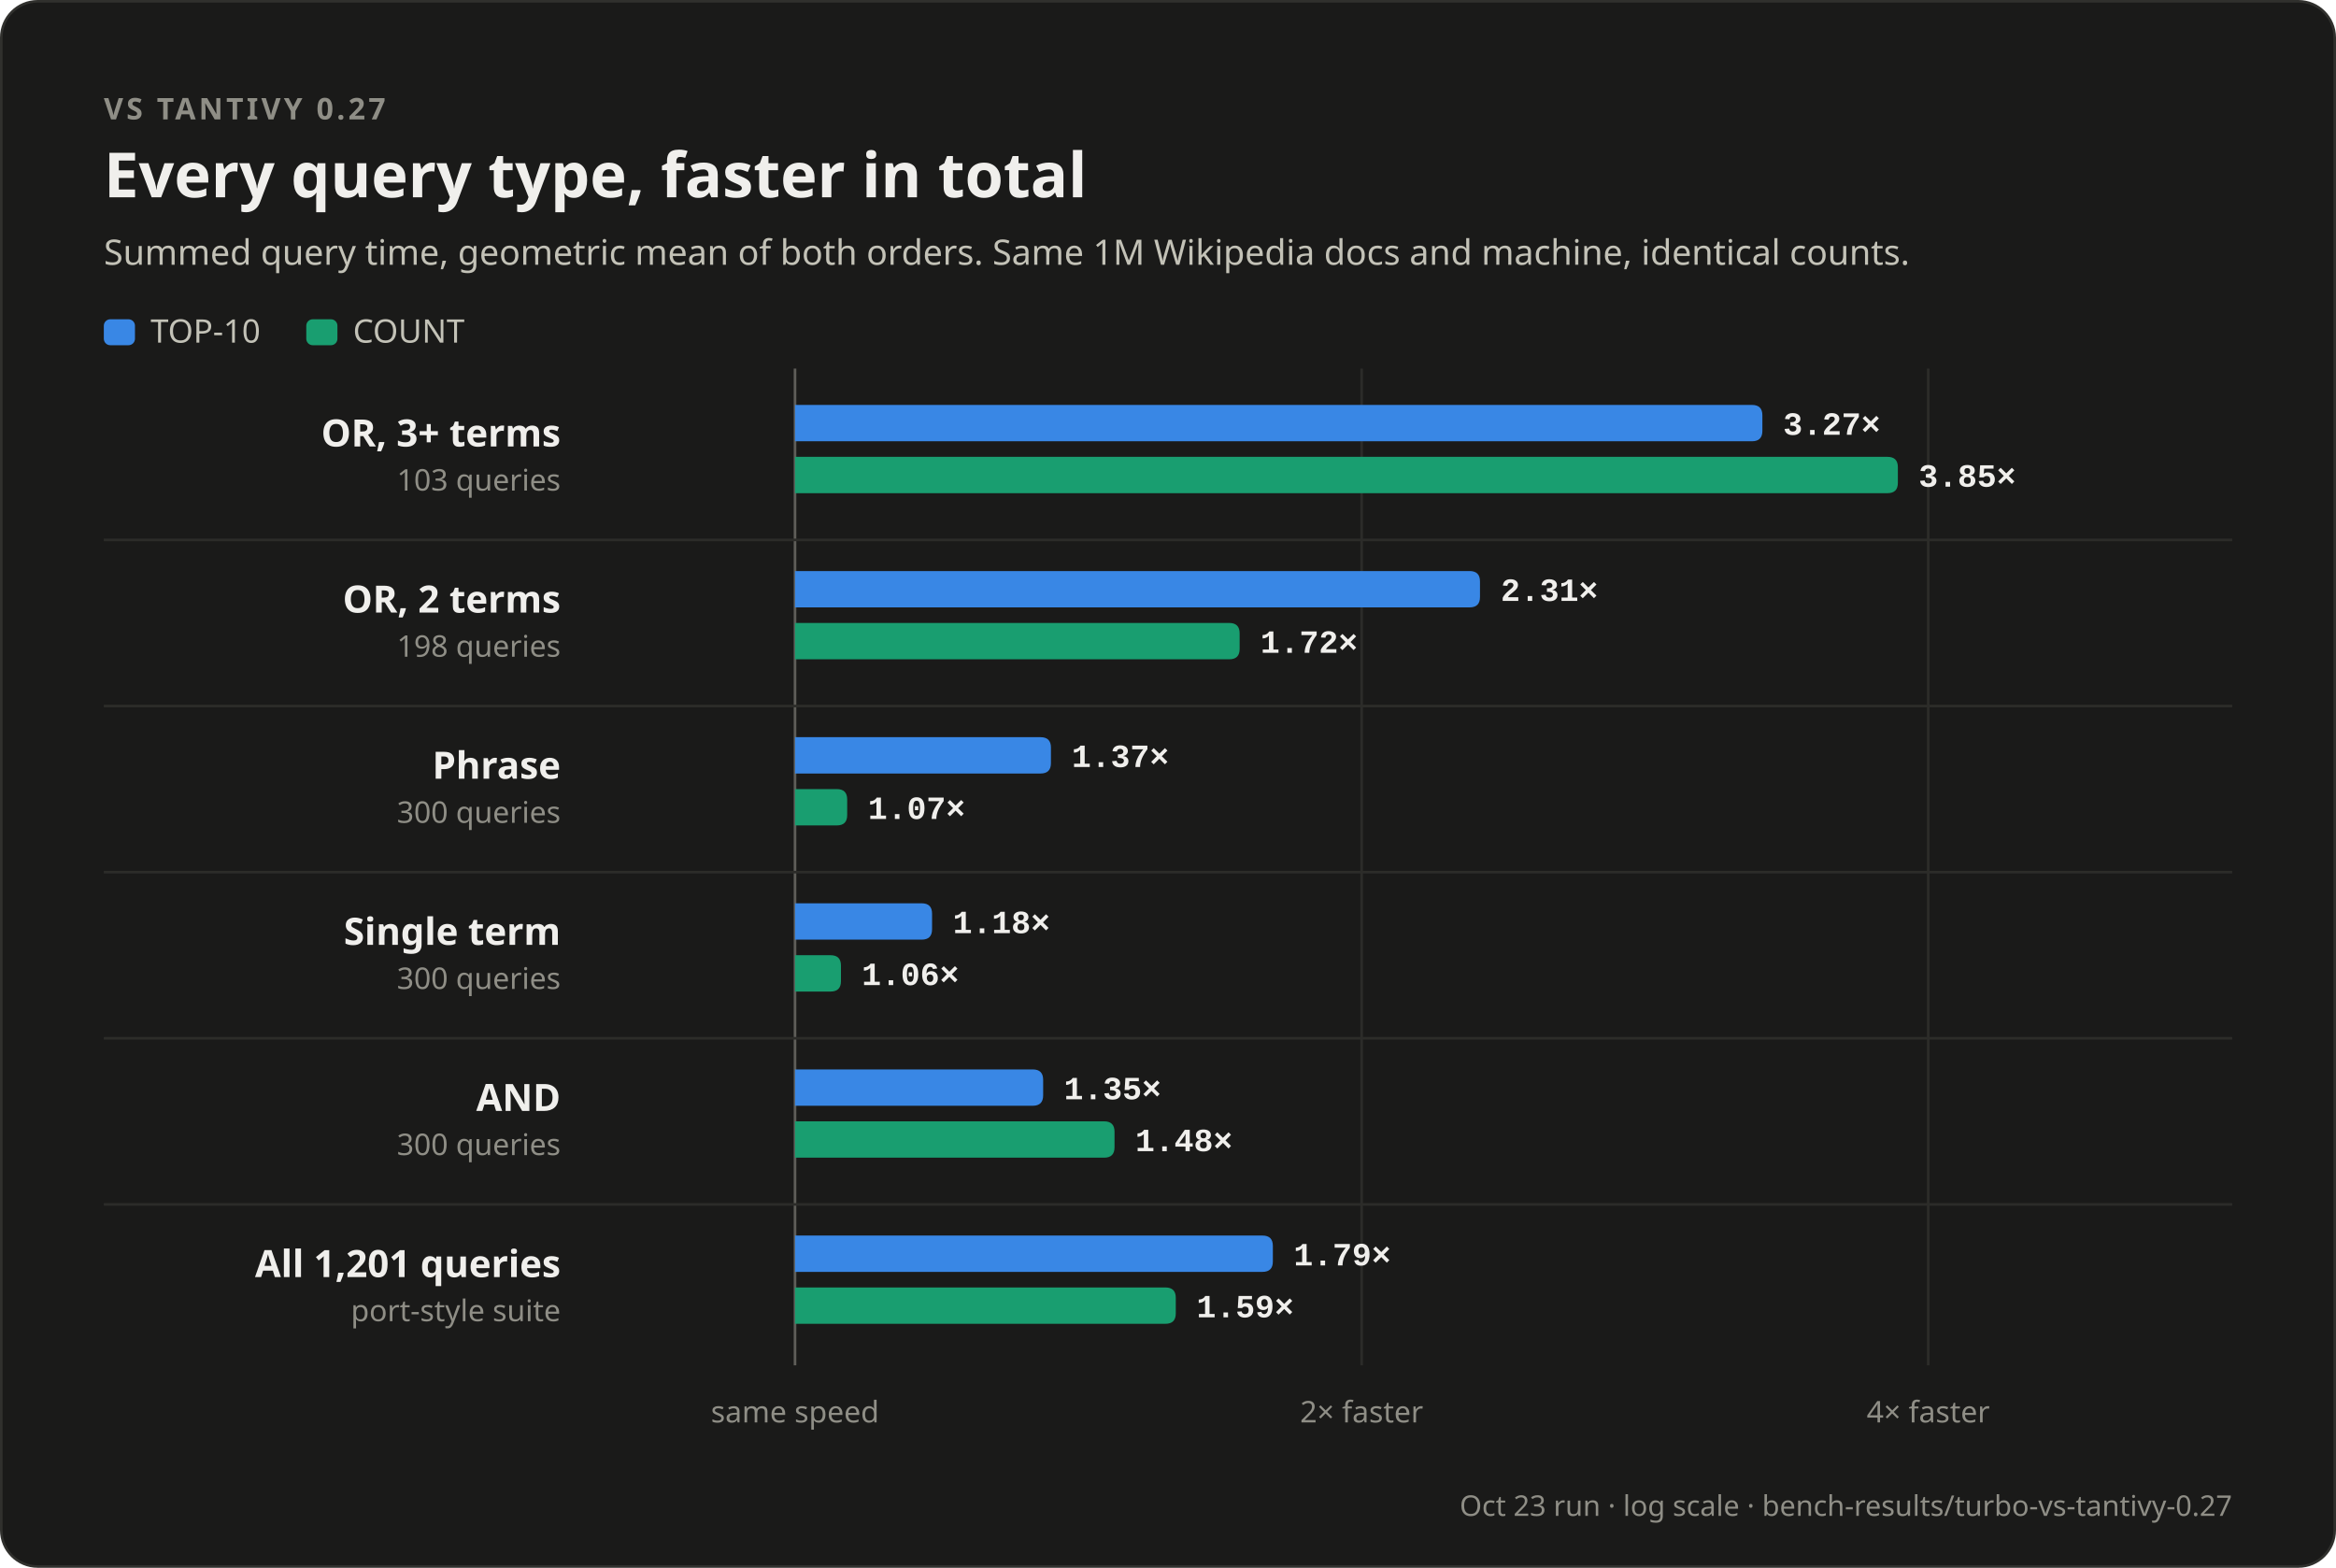
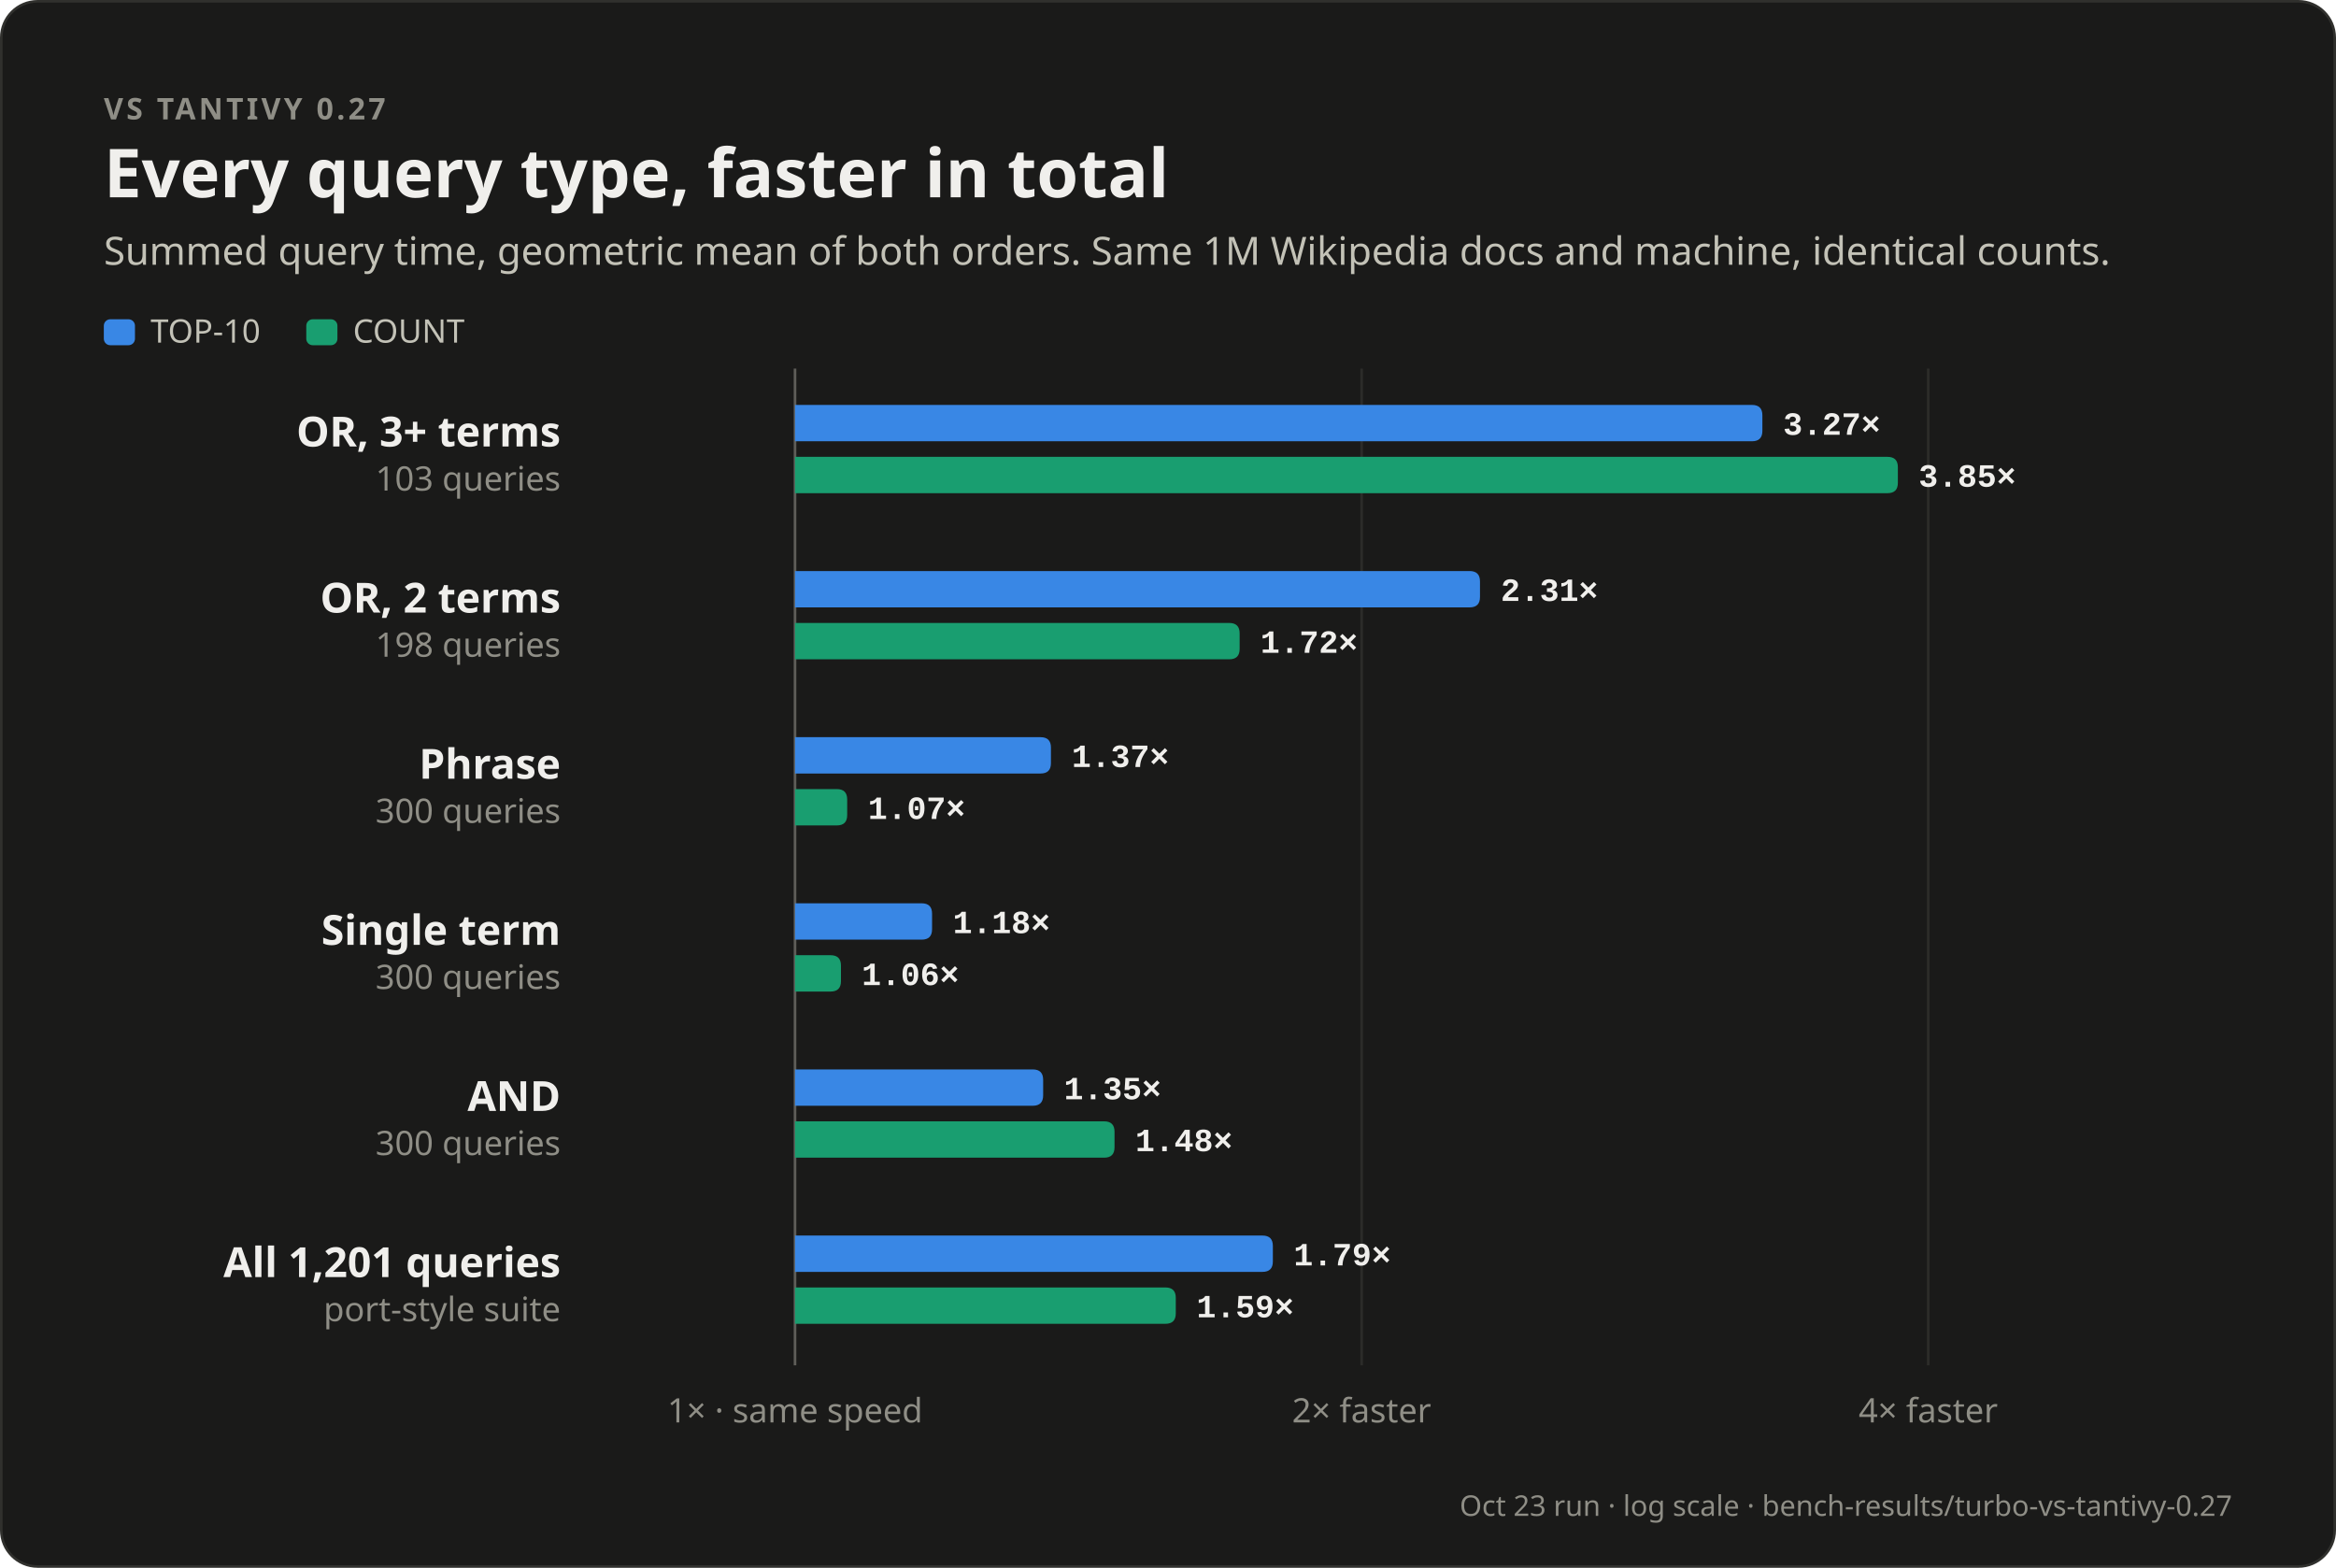
- <svg xmlns="http://www.w3.org/2000/svg" width="900" height="604" viewBox="0 0 900 604" role="img">
+ <svg xmlns="http://www.w3.org/2000/svg" width="900" height="604" viewBox="0 0 900 604" role="img" aria-labelledby="chart-title chart-description">
  <rect x="0.5" y="0.5" width="899" height="603" rx="14" fill="#1a1a19" stroke="#30302d" />
  <text x="40.0" y="46.0" font-size="11.5" font-weight="600" fill="#8f8e86" text-anchor="start" letter-spacing="1.2" font-family="-apple-system, BlinkMacSystemFont, 'Segoe UI', 'Noto Sans', Helvetica, Arial, sans-serif">VS TANTIVY 0.27</text>
-   <text x="40.0" y="76.0" font-size="24" font-weight="700" fill="#f0efec" text-anchor="start" font-family="-apple-system, BlinkMacSystemFont, 'Segoe UI', 'Noto Sans', Helvetica, Arial, sans-serif">Every query type, faster in total</text>
-   <text x="40.0" y="102.0" font-size="13.5" font-weight="400" fill="#c3c2b7" text-anchor="start" font-family="-apple-system, BlinkMacSystemFont, 'Segoe UI', 'Noto Sans', Helvetica, Arial, sans-serif">Summed query time, geometric mean of both orders. Same 1M Wikipedia docs and machine, identical counts.</text>
+   <text x="40.0" y="76.0" font-size="26" font-weight="700" fill="#f0efec" text-anchor="start" font-family="-apple-system, BlinkMacSystemFont, 'Segoe UI', 'Noto Sans', Helvetica, Arial, sans-serif">Every query type, faster in total</text>
+   <text x="40.0" y="102.0" font-size="15" font-weight="400" fill="#c3c2b7" text-anchor="start" font-family="-apple-system, BlinkMacSystemFont, 'Segoe UI', 'Noto Sans', Helvetica, Arial, sans-serif">Summed query time, geometric mean of both orders. Same 1M Wikipedia docs and machine, identical counts.</text>
  <rect x="40" y="123" width="12" height="10" rx="2.5" fill="#3987e5" />
  <text x="58.0" y="132.0" font-size="12.5" font-weight="400" fill="#c3c2b7" text-anchor="start" font-family="-apple-system, BlinkMacSystemFont, 'Segoe UI', 'Noto Sans', Helvetica, Arial, sans-serif">TOP-10</text>
  <rect x="118.0" y="123" width="12" height="10" rx="2.5" fill="#199e70" />
  <text x="136.0" y="132.0" font-size="12.5" font-weight="400" fill="#c3c2b7" text-anchor="start" font-family="-apple-system, BlinkMacSystemFont, 'Segoe UI', 'Noto Sans', Helvetica, Arial, sans-serif">COUNT</text>
  <line x1="306.3" y1="142" x2="306.3" y2="526.0" stroke="#5f5e59" stroke-width="1" />
-   <text x="306.3" y="548.0" font-size="11.5" font-weight="400" fill="#8f8e86" text-anchor="middle" font-family="-apple-system, BlinkMacSystemFont, 'Segoe UI', 'Noto Sans', Helvetica, Arial, sans-serif">same speed</text>
+   <text x="306.3" y="548.0" font-size="13" font-weight="400" fill="#8f8e86" text-anchor="middle" font-family="-apple-system, BlinkMacSystemFont, 'Segoe UI', 'Noto Sans', Helvetica, Arial, sans-serif">1× · same speed</text>
  <line x1="524.6" y1="142" x2="524.6" y2="526.0" stroke="#2c2c29" stroke-width="1" />
-   <text x="524.6" y="548.0" font-size="11.5" font-weight="400" fill="#8f8e86" text-anchor="middle" font-family="-apple-system, BlinkMacSystemFont, 'Segoe UI', 'Noto Sans', Helvetica, Arial, sans-serif">2× faster</text>
+   <text x="524.6" y="548.0" font-size="13" font-weight="400" fill="#8f8e86" text-anchor="middle" font-family="-apple-system, BlinkMacSystemFont, 'Segoe UI', 'Noto Sans', Helvetica, Arial, sans-serif">2× faster</text>
  <line x1="742.9" y1="142" x2="742.9" y2="526.0" stroke="#2c2c29" stroke-width="1" />
-   <text x="742.9" y="548.0" font-size="11.5" font-weight="400" fill="#8f8e86" text-anchor="middle" font-family="-apple-system, BlinkMacSystemFont, 'Segoe UI', 'Noto Sans', Helvetica, Arial, sans-serif">4× faster</text>
-   <text x="216.0" y="172.0" font-size="14.5" font-weight="600" fill="#f0efec" text-anchor="end" font-family="-apple-system, BlinkMacSystemFont, 'Segoe UI', 'Noto Sans', Helvetica, Arial, sans-serif">OR, 3+ terms</text>
-   <text x="216.0" y="189.0" font-size="11.5" font-weight="400" fill="#8f8e86" text-anchor="end" font-family="-apple-system, BlinkMacSystemFont, 'Segoe UI', 'Noto Sans', Helvetica, Arial, sans-serif">103 queries</text>
+   <text x="742.9" y="548.0" font-size="13" font-weight="400" fill="#8f8e86" text-anchor="middle" font-family="-apple-system, BlinkMacSystemFont, 'Segoe UI', 'Noto Sans', Helvetica, Arial, sans-serif">4× faster</text>
+   <text x="216.0" y="172.0" font-size="16" font-weight="600" fill="#f0efec" text-anchor="end" font-family="-apple-system, BlinkMacSystemFont, 'Segoe UI', 'Noto Sans', Helvetica, Arial, sans-serif">OR, 3+ terms</text>
+   <text x="216.0" y="189.0" font-size="13" font-weight="400" fill="#8f8e86" text-anchor="end" font-family="-apple-system, BlinkMacSystemFont, 'Segoe UI', 'Noto Sans', Helvetica, Arial, sans-serif">103 queries</text>
  <path d="M306.3,156.0 H675.0 Q679.0,156.0 679.0,160.0 V166.0 Q679.0,170.0 675.0,170.0 H306.3 Z" fill="#3987e5" />
  <text x="687.0" y="167.5" font-size="12.5" font-weight="600" fill="#f0efec" text-anchor="start" font-family="ui-monospace, SFMono-Regular, 'SF Mono', Menlo, Consolas, 'Liberation Mono', monospace">3.27×</text>
  <path d="M306.3,176.0 H727.2 Q731.2,176.0 731.2,180.0 V186.0 Q731.2,190.0 727.2,190.0 H306.3 Z" fill="#199e70" />
  <text x="739.2" y="187.5" font-size="12.5" font-weight="600" fill="#f0efec" text-anchor="start" font-family="ui-monospace, SFMono-Regular, 'SF Mono', Menlo, Consolas, 'Liberation Mono', monospace">3.85×</text>
-   <line x1="40" y1="208.0" x2="860" y2="208.0" stroke="#2c2c29" />
-   <text x="216.0" y="236.0" font-size="14.5" font-weight="600" fill="#f0efec" text-anchor="end" font-family="-apple-system, BlinkMacSystemFont, 'Segoe UI', 'Noto Sans', Helvetica, Arial, sans-serif">OR, 2 terms</text>
-   <text x="216.0" y="253.0" font-size="11.5" font-weight="400" fill="#8f8e86" text-anchor="end" font-family="-apple-system, BlinkMacSystemFont, 'Segoe UI', 'Noto Sans', Helvetica, Arial, sans-serif">198 queries</text>
+   <text x="216.0" y="236.0" font-size="16" font-weight="600" fill="#f0efec" text-anchor="end" font-family="-apple-system, BlinkMacSystemFont, 'Segoe UI', 'Noto Sans', Helvetica, Arial, sans-serif">OR, 2 terms</text>
+   <text x="216.0" y="253.0" font-size="13" font-weight="400" fill="#8f8e86" text-anchor="end" font-family="-apple-system, BlinkMacSystemFont, 'Segoe UI', 'Noto Sans', Helvetica, Arial, sans-serif">198 queries</text>
  <path d="M306.3,220.0 H566.2 Q570.2,220.0 570.2,224.0 V230.0 Q570.2,234.0 566.2,234.0 H306.3 Z" fill="#3987e5" />
  <text x="578.2" y="231.5" font-size="12.5" font-weight="600" fill="#f0efec" text-anchor="start" font-family="ui-monospace, SFMono-Regular, 'SF Mono', Menlo, Consolas, 'Liberation Mono', monospace">2.31×</text>
  <path d="M306.3,240.0 H473.6 Q477.6,240.0 477.6,244.0 V250.0 Q477.6,254.0 473.6,254.0 H306.3 Z" fill="#199e70" />
  <text x="485.6" y="251.5" font-size="12.5" font-weight="600" fill="#f0efec" text-anchor="start" font-family="ui-monospace, SFMono-Regular, 'SF Mono', Menlo, Consolas, 'Liberation Mono', monospace">1.72×</text>
-   <line x1="40" y1="272.0" x2="860" y2="272.0" stroke="#2c2c29" />
-   <text x="216.0" y="300.0" font-size="14.5" font-weight="600" fill="#f0efec" text-anchor="end" font-family="-apple-system, BlinkMacSystemFont, 'Segoe UI', 'Noto Sans', Helvetica, Arial, sans-serif">Phrase</text>
-   <text x="216.0" y="317.0" font-size="11.5" font-weight="400" fill="#8f8e86" text-anchor="end" font-family="-apple-system, BlinkMacSystemFont, 'Segoe UI', 'Noto Sans', Helvetica, Arial, sans-serif">300 queries</text>
+   <text x="216.0" y="300.0" font-size="16" font-weight="600" fill="#f0efec" text-anchor="end" font-family="-apple-system, BlinkMacSystemFont, 'Segoe UI', 'Noto Sans', Helvetica, Arial, sans-serif">Phrase</text>
+   <text x="216.0" y="317.0" font-size="13" font-weight="400" fill="#8f8e86" text-anchor="end" font-family="-apple-system, BlinkMacSystemFont, 'Segoe UI', 'Noto Sans', Helvetica, Arial, sans-serif">300 queries</text>
  <path d="M306.3,284.0 H400.9 Q404.9,284.0 404.9,288.0 V294.0 Q404.9,298.0 400.9,298.0 H306.3 Z" fill="#3987e5" />
  <text x="412.9" y="295.5" font-size="12.5" font-weight="600" fill="#f0efec" text-anchor="start" font-family="ui-monospace, SFMono-Regular, 'SF Mono', Menlo, Consolas, 'Liberation Mono', monospace">1.37×</text>
  <path d="M306.3,304.0 H322.4 Q326.4,304.0 326.4,308.0 V314.0 Q326.4,318.0 322.4,318.0 H306.3 Z" fill="#199e70" />
  <text x="334.4" y="315.5" font-size="12.5" font-weight="600" fill="#f0efec" text-anchor="start" font-family="ui-monospace, SFMono-Regular, 'SF Mono', Menlo, Consolas, 'Liberation Mono', monospace">1.07×</text>
-   <line x1="40" y1="336.0" x2="860" y2="336.0" stroke="#2c2c29" />
-   <text x="216.0" y="364.0" font-size="14.5" font-weight="600" fill="#f0efec" text-anchor="end" font-family="-apple-system, BlinkMacSystemFont, 'Segoe UI', 'Noto Sans', Helvetica, Arial, sans-serif">Single term</text>
-   <text x="216.0" y="381.0" font-size="11.5" font-weight="400" fill="#8f8e86" text-anchor="end" font-family="-apple-system, BlinkMacSystemFont, 'Segoe UI', 'Noto Sans', Helvetica, Arial, sans-serif">300 queries</text>
+   <text x="216.0" y="364.0" font-size="16" font-weight="600" fill="#f0efec" text-anchor="end" font-family="-apple-system, BlinkMacSystemFont, 'Segoe UI', 'Noto Sans', Helvetica, Arial, sans-serif">Single term</text>
+   <text x="216.0" y="381.0" font-size="13" font-weight="400" fill="#8f8e86" text-anchor="end" font-family="-apple-system, BlinkMacSystemFont, 'Segoe UI', 'Noto Sans', Helvetica, Arial, sans-serif">300 queries</text>
  <path d="M306.3,348.0 H355.1 Q359.1,348.0 359.1,352.0 V358.0 Q359.1,362.0 355.1,362.0 H306.3 Z" fill="#3987e5" />
  <text x="367.1" y="359.5" font-size="12.5" font-weight="600" fill="#f0efec" text-anchor="start" font-family="ui-monospace, SFMono-Regular, 'SF Mono', Menlo, Consolas, 'Liberation Mono', monospace">1.18×</text>
  <path d="M306.3,368.0 H320.0 Q324.0,368.0 324.0,372.0 V378.0 Q324.0,382.0 320.0,382.0 H306.3 Z" fill="#199e70" />
  <text x="332.0" y="379.5" font-size="12.5" font-weight="600" fill="#f0efec" text-anchor="start" font-family="ui-monospace, SFMono-Regular, 'SF Mono', Menlo, Consolas, 'Liberation Mono', monospace">1.06×</text>
-   <line x1="40" y1="400.0" x2="860" y2="400.0" stroke="#2c2c29" />
-   <text x="216.0" y="428.0" font-size="14.5" font-weight="600" fill="#f0efec" text-anchor="end" font-family="-apple-system, BlinkMacSystemFont, 'Segoe UI', 'Noto Sans', Helvetica, Arial, sans-serif">AND</text>
-   <text x="216.0" y="445.0" font-size="11.5" font-weight="400" fill="#8f8e86" text-anchor="end" font-family="-apple-system, BlinkMacSystemFont, 'Segoe UI', 'Noto Sans', Helvetica, Arial, sans-serif">300 queries</text>
+   <text x="216.0" y="428.0" font-size="16" font-weight="600" fill="#f0efec" text-anchor="end" font-family="-apple-system, BlinkMacSystemFont, 'Segoe UI', 'Noto Sans', Helvetica, Arial, sans-serif">AND</text>
+   <text x="216.0" y="445.0" font-size="13" font-weight="400" fill="#8f8e86" text-anchor="end" font-family="-apple-system, BlinkMacSystemFont, 'Segoe UI', 'Noto Sans', Helvetica, Arial, sans-serif">300 queries</text>
  <path d="M306.3,412.0 H397.9 Q401.9,412.0 401.9,416.0 V422.0 Q401.9,426.0 397.9,426.0 H306.3 Z" fill="#3987e5" />
  <text x="409.9" y="423.5" font-size="12.5" font-weight="600" fill="#f0efec" text-anchor="start" font-family="ui-monospace, SFMono-Regular, 'SF Mono', Menlo, Consolas, 'Liberation Mono', monospace">1.35×</text>
  <path d="M306.3,432.0 H425.4 Q429.4,432.0 429.4,436.0 V442.0 Q429.4,446.0 425.4,446.0 H306.3 Z" fill="#199e70" />
  <text x="437.4" y="443.5" font-size="12.5" font-weight="600" fill="#f0efec" text-anchor="start" font-family="ui-monospace, SFMono-Regular, 'SF Mono', Menlo, Consolas, 'Liberation Mono', monospace">1.48×</text>
-   <line x1="40" y1="464.0" x2="860" y2="464.0" stroke="#2c2c29" />
-   <text x="216.0" y="492.0" font-size="14.5" font-weight="600" fill="#f0efec" text-anchor="end" font-family="-apple-system, BlinkMacSystemFont, 'Segoe UI', 'Noto Sans', Helvetica, Arial, sans-serif">All 1,201 queries</text>
-   <text x="216.0" y="509.0" font-size="11.5" font-weight="400" fill="#8f8e86" text-anchor="end" font-family="-apple-system, BlinkMacSystemFont, 'Segoe UI', 'Noto Sans', Helvetica, Arial, sans-serif">port-style suite</text>
+   <text x="216.0" y="492.0" font-size="16" font-weight="600" fill="#f0efec" text-anchor="end" font-family="-apple-system, BlinkMacSystemFont, 'Segoe UI', 'Noto Sans', Helvetica, Arial, sans-serif">All 1,201 queries</text>
+   <text x="216.0" y="509.0" font-size="13" font-weight="400" fill="#8f8e86" text-anchor="end" font-family="-apple-system, BlinkMacSystemFont, 'Segoe UI', 'Noto Sans', Helvetica, Arial, sans-serif">port-style suite</text>
  <path d="M306.3,476.0 H486.4 Q490.4,476.0 490.4,480.0 V486.0 Q490.4,490.0 486.4,490.0 H306.3 Z" fill="#3987e5" />
  <text x="498.4" y="487.5" font-size="12.5" font-weight="600" fill="#f0efec" text-anchor="start" font-family="ui-monospace, SFMono-Regular, 'SF Mono', Menlo, Consolas, 'Liberation Mono', monospace">1.79×</text>
  <path d="M306.3,496.0 H449.0 Q453.0,496.0 453.0,500.0 V506.0 Q453.0,510.0 449.0,510.0 H306.3 Z" fill="#199e70" />
  <text x="461.0" y="507.5" font-size="12.5" font-weight="600" fill="#f0efec" text-anchor="start" font-family="ui-monospace, SFMono-Regular, 'SF Mono', Menlo, Consolas, 'Liberation Mono', monospace">1.59×</text>
  <text x="860.0" y="584.0" font-size="11" font-weight="400" fill="#8f8e86" text-anchor="end" font-family="-apple-system, BlinkMacSystemFont, 'Segoe UI', 'Noto Sans', Helvetica, Arial, sans-serif">Oct 23 run · log scale · bench-results/turbo-vs-tantivy-0.27</text>
</svg>
